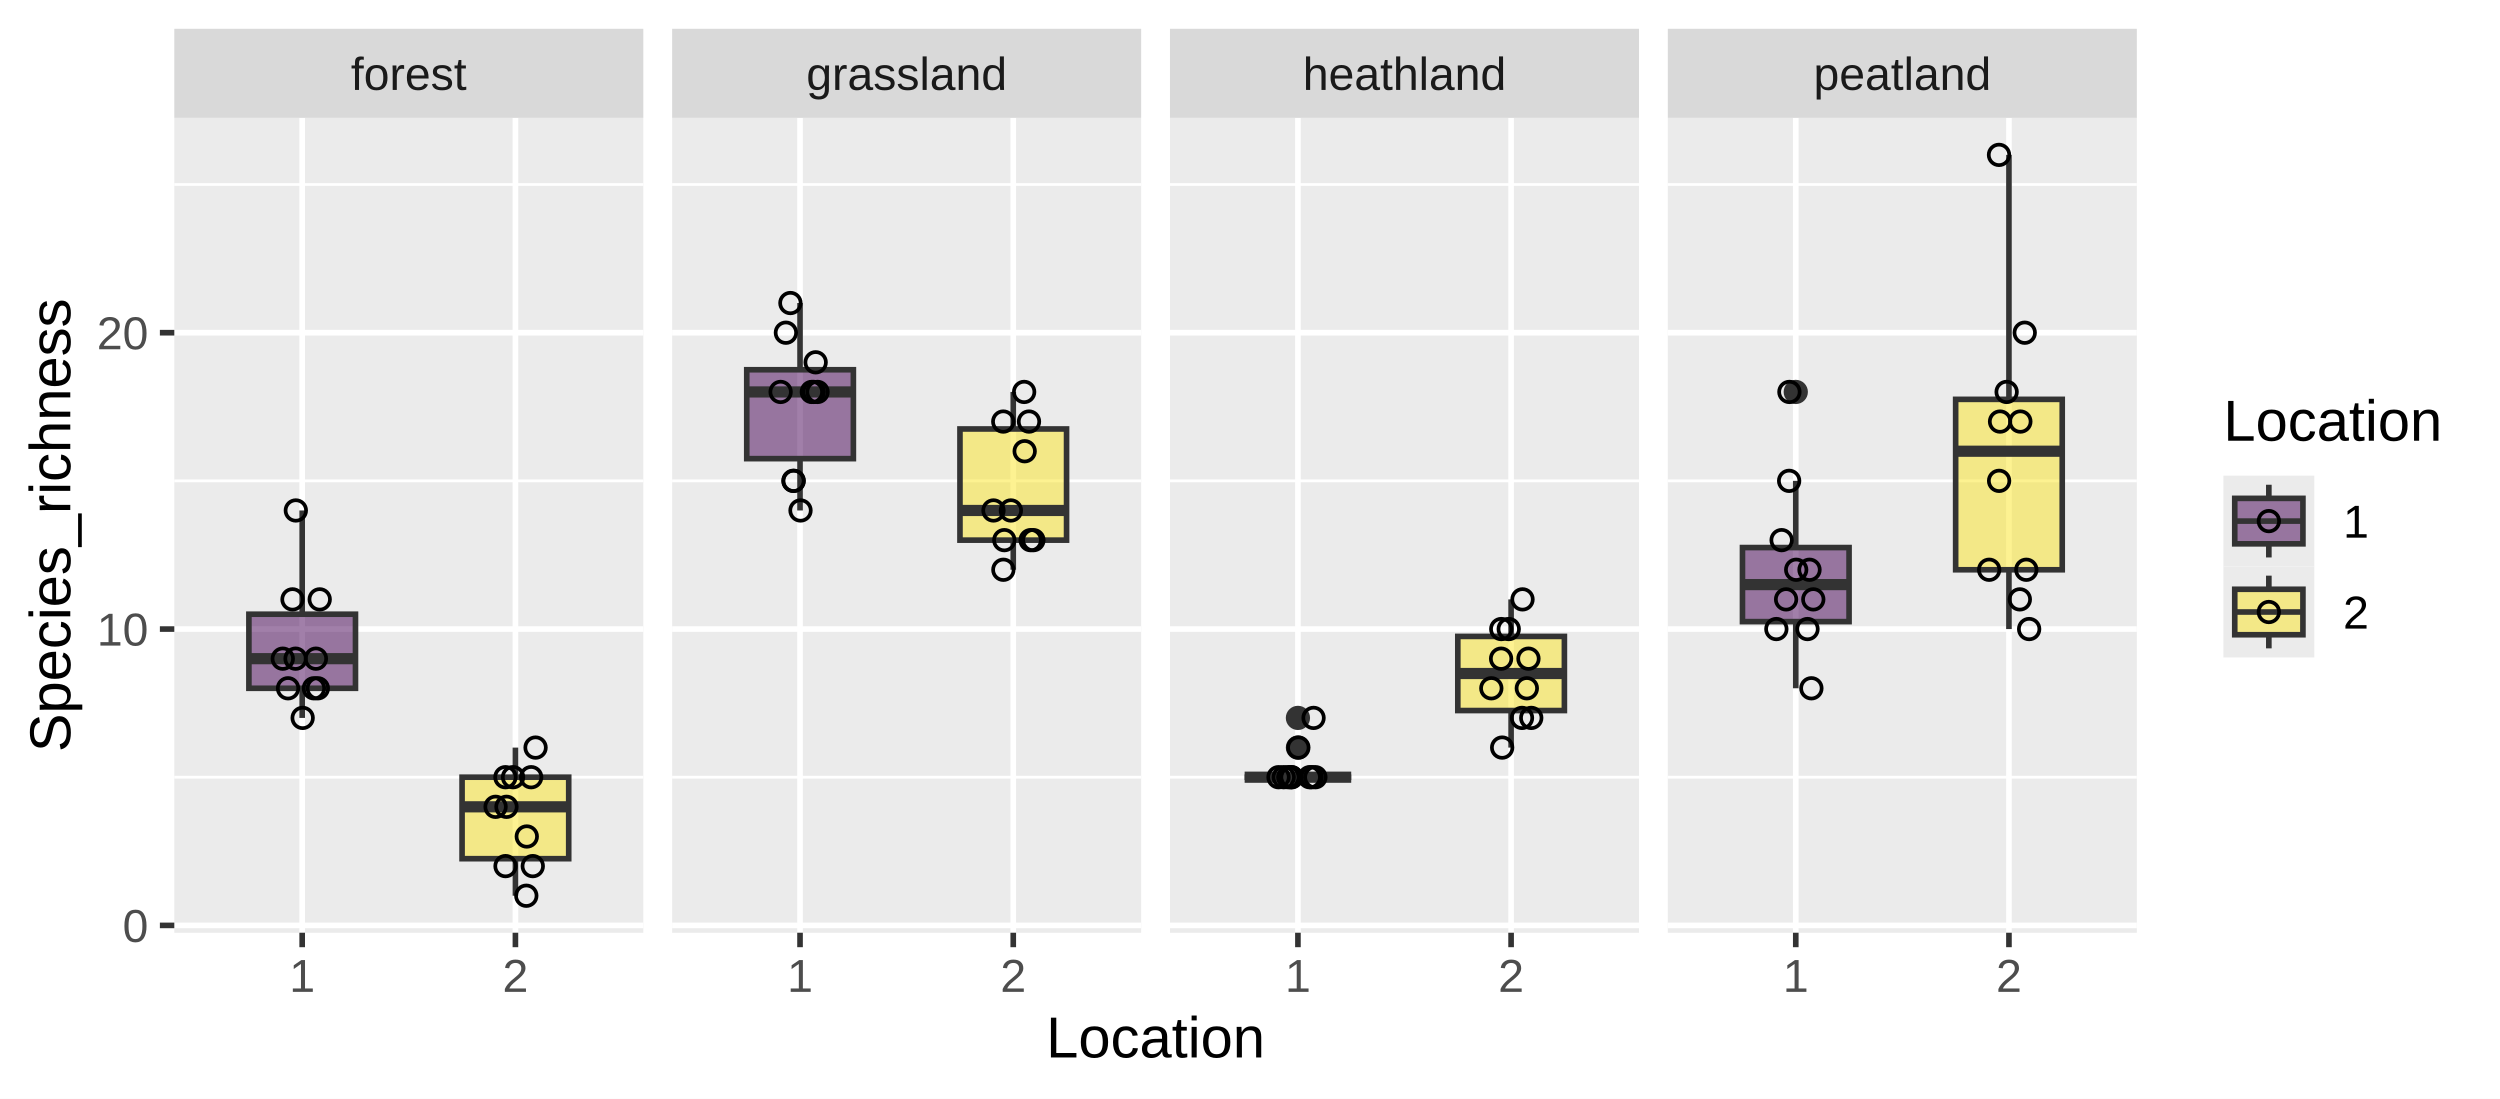
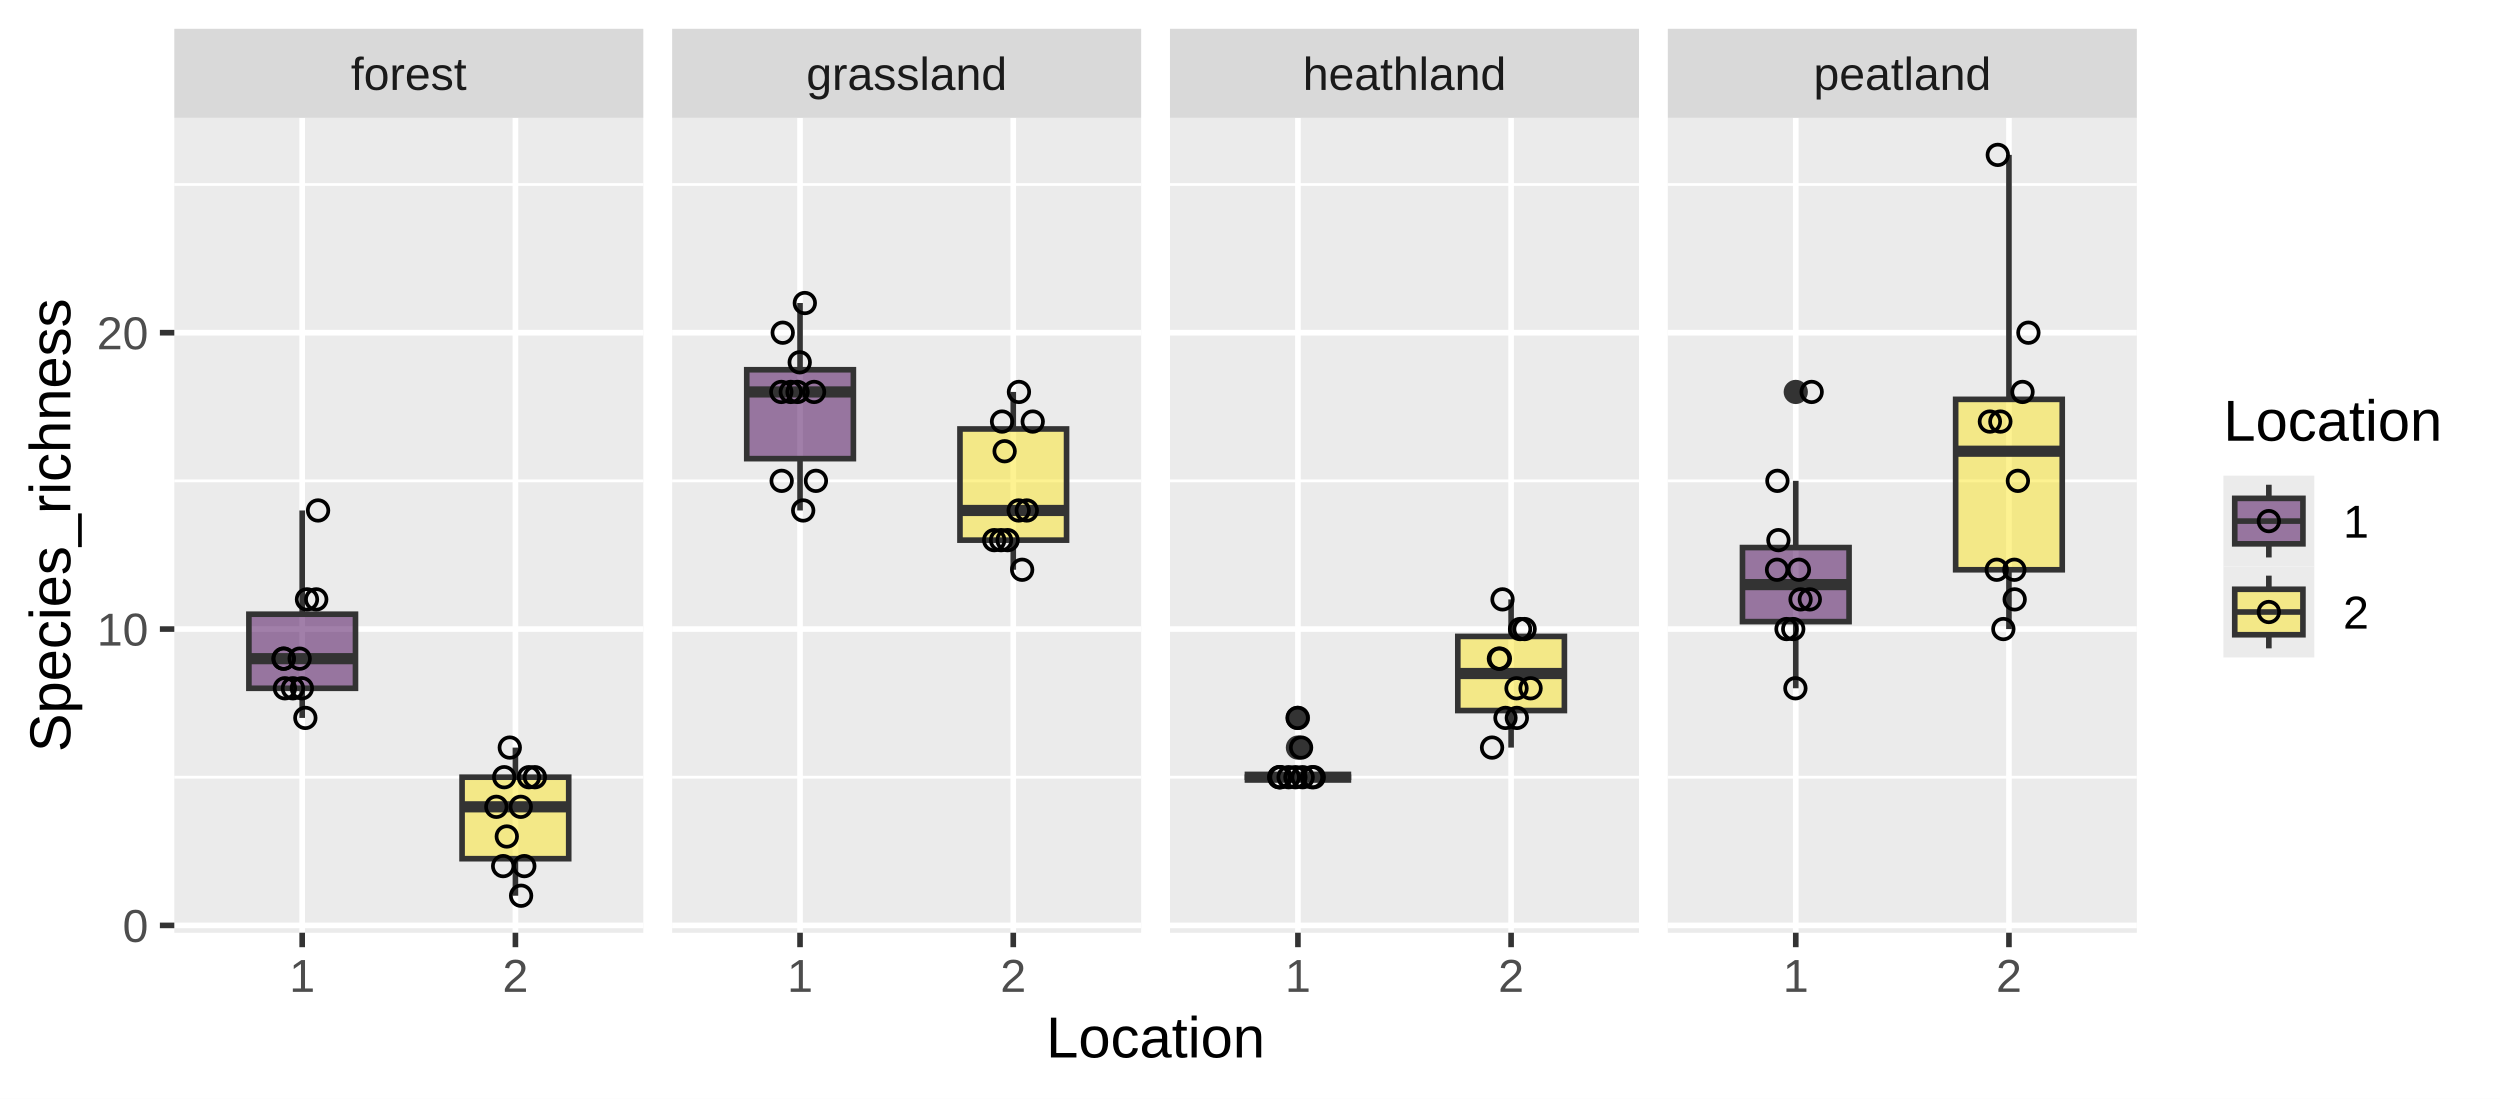
<svg xmlns="http://www.w3.org/2000/svg" width="475.20pt" height="208.80pt" viewBox="0 0 475.20 208.80">
  <g class="svglite">
    <defs>
      <style type="text/css">
    .svglite line, .svglite polyline, .svglite polygon, .svglite path, .svglite rect, .svglite circle {
      fill: none;
      stroke: #000000;
      stroke-linecap: round;
      stroke-linejoin: round;
      stroke-miterlimit: 10.00;
    }
    .svglite text {
      white-space: pre;
    }
    .svglite g.glyphgroup path {
      fill: inherit;
      stroke: none;
    }
  </style>
    </defs>
    <rect width="100%" height="100%" style="stroke: none; fill: #FFFFFF;" />
    <defs>
      <clipPath id="cpMC4wMHw0NzUuMjB8MC4wMHwyMDguODA=">
        <rect x="0.00" y="0.00" width="475.20" height="208.80" />
      </clipPath>
    </defs>
    <g clip-path="url(#cpMC4wMHw0NzUuMjB8MC4wMHwyMDguODA=)">
      <rect x="0" y="0.00" width="475.20" height="208.80" style="stroke-width: 1.07; stroke: #FFFFFF; fill: #FFFFFF;" />
    </g>
    <defs>
      <clipPath id="cpMzMuMTN8MTIyLjI4fDIyLjQwfDE3Ny4zMA==">
        <rect x="33.13" y="22.40" width="89.15" height="154.91" />
      </clipPath>
    </defs>
    <g clip-path="url(#cpMzMuMTN8MTIyLjI4fDIyLjQwfDE3Ny4zMA==)">
      <rect x="33.13" y="22.40" width="89.15" height="154.91" style="stroke-width: 1.07; stroke: none; fill: #EBEBEB;" />
      <polyline points="33.13,147.73 122.28,147.73 " style="stroke-width: 0.53; stroke: #FFFFFF; stroke-linecap: butt;" />
      <polyline points="33.13,91.40 122.28,91.40 " style="stroke-width: 0.53; stroke: #FFFFFF; stroke-linecap: butt;" />
      <polyline points="33.13,35.07 122.28,35.07 " style="stroke-width: 0.53; stroke: #FFFFFF; stroke-linecap: butt;" />
      <polyline points="33.13,175.90 122.28,175.90 " style="stroke-width: 1.07; stroke: #FFFFFF; stroke-linecap: butt;" />
      <polyline points="33.13,119.57 122.28,119.57 " style="stroke-width: 1.07; stroke: #FFFFFF; stroke-linecap: butt;" />
      <polyline points="33.13,63.24 122.28,63.24 " style="stroke-width: 1.07; stroke: #FFFFFF; stroke-linecap: butt;" />
      <polyline points="57.44,177.30 57.44,22.40 " style="stroke-width: 1.07; stroke: #FFFFFF; stroke-linecap: butt;" />
      <polyline points="97.97,177.30 97.97,22.40 " style="stroke-width: 1.07; stroke: #FFFFFF; stroke-linecap: butt;" />
      <line x1="57.44" y1="116.75" x2="57.44" y2="97.03" style="stroke-width: 1.07; stroke: #333333; stroke-linecap: butt;" />
      <line x1="57.44" y1="130.83" x2="57.44" y2="136.46" style="stroke-width: 1.07; stroke: #333333; stroke-linecap: butt;" />
      <polygon points="47.31,116.75 47.31,130.83 67.57,130.83 67.57,116.75 47.31,116.75 " style="stroke-width: 1.07; stroke: #333333; stroke-linecap: butt; stroke-linejoin: miter; fill: #440154; fill-opacity: 0.50;" />
      <line x1="47.31" y1="125.20" x2="67.57" y2="125.20" style="stroke-width: 2.13; stroke: #333333; stroke-linecap: butt; stroke-linejoin: miter;" />
      <line x1="97.97" y1="147.73" x2="97.97" y2="142.10" style="stroke-width: 1.07; stroke: #333333; stroke-linecap: butt;" />
      <line x1="97.97" y1="163.22" x2="97.97" y2="170.26" style="stroke-width: 1.07; stroke: #333333; stroke-linecap: butt;" />
      <polygon points="87.83,147.73 87.83,163.22 108.10,163.22 108.10,147.73 87.83,147.73 " style="stroke-width: 1.07; stroke: #333333; stroke-linecap: butt; stroke-linejoin: miter; fill: #FDE725; fill-opacity: 0.50;" />
      <line x1="87.83" y1="153.36" x2="108.10" y2="153.36" style="stroke-width: 2.13; stroke: #333333; stroke-linecap: butt; stroke-linejoin: miter;" />
-       <circle cx="60.77" cy="113.93" r="1.95" style="stroke-width: 0.71;" />
-       <circle cx="53.75" cy="125.20" r="1.95" style="stroke-width: 0.71;" />
-       <circle cx="55.60" cy="113.93" r="1.95" style="stroke-width: 0.71;" />
-       <circle cx="56.23" cy="97.03" r="1.95" style="stroke-width: 0.71;" />
-       <circle cx="56.18" cy="125.20" r="1.95" style="stroke-width: 0.71;" />
-       <circle cx="60.41" cy="130.83" r="1.95" style="stroke-width: 0.71;" />
-       <circle cx="54.75" cy="130.83" r="1.95" style="stroke-width: 0.71;" />
-       <circle cx="60.05" cy="125.20" r="1.95" style="stroke-width: 0.71;" />
-       <circle cx="57.53" cy="136.46" r="1.95" style="stroke-width: 0.71;" />
-       <circle cx="59.67" cy="130.83" r="1.95" style="stroke-width: 0.71;" />
-       <circle cx="96.07" cy="147.73" r="1.95" style="stroke-width: 0.71;" />
-       <circle cx="97.52" cy="147.73" r="1.95" style="stroke-width: 0.71;" />
-       <circle cx="94.20" cy="153.36" r="1.95" style="stroke-width: 0.71;" />
-       <circle cx="100.96" cy="147.73" r="1.95" style="stroke-width: 0.71;" />
-       <circle cx="100.04" cy="170.26" r="1.95" style="stroke-width: 0.71;" />
-       <circle cx="100.13" cy="159.00" r="1.95" style="stroke-width: 0.71;" />
-       <circle cx="96.09" cy="164.63" r="1.95" style="stroke-width: 0.71;" />
-       <circle cx="101.27" cy="164.63" r="1.95" style="stroke-width: 0.71;" />
-       <circle cx="101.80" cy="142.10" r="1.95" style="stroke-width: 0.71;" />
-       <circle cx="96.27" cy="153.36" r="1.95" style="stroke-width: 0.71;" />
+       <circle cx="60.11" cy="113.93" r="1.95" style="stroke-width: 0.71;" />
+       <circle cx="56.96" cy="125.20" r="1.95" style="stroke-width: 0.71;" />
+       <circle cx="58.35" cy="113.93" r="1.95" style="stroke-width: 0.71;" />
+       <circle cx="60.46" cy="97.03" r="1.95" style="stroke-width: 0.71;" />
+       <circle cx="53.95" cy="125.20" r="1.95" style="stroke-width: 0.71;" />
+       <circle cx="57.38" cy="130.83" r="1.95" style="stroke-width: 0.71;" />
+       <circle cx="54.15" cy="130.83" r="1.95" style="stroke-width: 0.71;" />
+       <circle cx="53.88" cy="125.20" r="1.95" style="stroke-width: 0.71;" />
+       <circle cx="58.04" cy="136.46" r="1.95" style="stroke-width: 0.71;" />
+       <circle cx="55.68" cy="130.83" r="1.95" style="stroke-width: 0.71;" />
+       <circle cx="95.84" cy="147.73" r="1.95" style="stroke-width: 0.71;" />
+       <circle cx="100.54" cy="147.73" r="1.95" style="stroke-width: 0.71;" />
+       <circle cx="98.99" cy="153.36" r="1.95" style="stroke-width: 0.71;" />
+       <circle cx="101.67" cy="147.73" r="1.95" style="stroke-width: 0.71;" />
+       <circle cx="99.05" cy="170.26" r="1.95" style="stroke-width: 0.71;" />
+       <circle cx="96.33" cy="159.00" r="1.95" style="stroke-width: 0.71;" />
+       <circle cx="99.66" cy="164.63" r="1.95" style="stroke-width: 0.71;" />
+       <circle cx="95.64" cy="164.63" r="1.95" style="stroke-width: 0.71;" />
+       <circle cx="96.90" cy="142.10" r="1.95" style="stroke-width: 0.71;" />
+       <circle cx="94.34" cy="153.36" r="1.95" style="stroke-width: 0.71;" />
    </g>
    <g clip-path="url(#cpMC4wMHw0NzUuMjB8MC4wMHwyMDguODA=)">
</g>
    <defs>
      <clipPath id="cpMTI3Ljc2fDIxNi45MXwyMi40MHwxNzcuMzA=">
        <rect x="127.76" y="22.40" width="89.15" height="154.91" />
      </clipPath>
    </defs>
    <g clip-path="url(#cpMTI3Ljc2fDIxNi45MXwyMi40MHwxNzcuMzA=)">
      <rect x="127.76" y="22.40" width="89.15" height="154.91" style="stroke-width: 1.07; stroke: none; fill: #EBEBEB;" />
      <polyline points="127.76,147.73 216.91,147.73 " style="stroke-width: 0.53; stroke: #FFFFFF; stroke-linecap: butt;" />
      <polyline points="127.76,91.40 216.91,91.40 " style="stroke-width: 0.53; stroke: #FFFFFF; stroke-linecap: butt;" />
      <polyline points="127.76,35.07 216.91,35.07 " style="stroke-width: 0.53; stroke: #FFFFFF; stroke-linecap: butt;" />
      <polyline points="127.76,175.90 216.91,175.90 " style="stroke-width: 1.07; stroke: #FFFFFF; stroke-linecap: butt;" />
      <polyline points="127.76,119.57 216.91,119.57 " style="stroke-width: 1.07; stroke: #FFFFFF; stroke-linecap: butt;" />
      <polyline points="127.76,63.24 216.91,63.24 " style="stroke-width: 1.07; stroke: #FFFFFF; stroke-linecap: butt;" />
      <polyline points="152.07,177.30 152.07,22.40 " style="stroke-width: 1.07; stroke: #FFFFFF; stroke-linecap: butt;" />
      <polyline points="192.60,177.30 192.60,22.40 " style="stroke-width: 1.07; stroke: #FFFFFF; stroke-linecap: butt;" />
      <line x1="152.07" y1="70.28" x2="152.07" y2="57.60" style="stroke-width: 1.07; stroke: #333333; stroke-linecap: butt;" />
      <line x1="152.07" y1="87.18" x2="152.07" y2="97.03" style="stroke-width: 1.07; stroke: #333333; stroke-linecap: butt;" />
      <polygon points="141.94,70.28 141.94,87.18 162.21,87.18 162.21,70.28 141.94,70.28 " style="stroke-width: 1.07; stroke: #333333; stroke-linecap: butt; stroke-linejoin: miter; fill: #440154; fill-opacity: 0.50;" />
      <line x1="141.94" y1="74.50" x2="162.21" y2="74.50" style="stroke-width: 2.13; stroke: #333333; stroke-linecap: butt; stroke-linejoin: miter;" />
      <line x1="192.60" y1="81.54" x2="192.60" y2="74.50" style="stroke-width: 1.07; stroke: #333333; stroke-linecap: butt;" />
      <line x1="192.60" y1="102.67" x2="192.60" y2="108.30" style="stroke-width: 1.07; stroke: #333333; stroke-linecap: butt;" />
      <polygon points="182.47,81.54 182.47,102.67 202.73,102.67 202.73,81.54 182.47,81.54 " style="stroke-width: 1.07; stroke: #333333; stroke-linecap: butt; stroke-linejoin: miter; fill: #FDE725; fill-opacity: 0.50;" />
      <line x1="182.47" y1="97.03" x2="202.73" y2="97.03" style="stroke-width: 2.13; stroke: #333333; stroke-linecap: butt; stroke-linejoin: miter;" />
-       <circle cx="155.40" cy="74.50" r="1.95" style="stroke-width: 0.71;" />
-       <circle cx="148.38" cy="74.50" r="1.95" style="stroke-width: 0.71;" />
-       <circle cx="150.24" cy="57.60" r="1.95" style="stroke-width: 0.71;" />
-       <circle cx="150.87" cy="91.40" r="1.95" style="stroke-width: 0.71;" />
-       <circle cx="150.81" cy="91.40" r="1.95" style="stroke-width: 0.71;" />
-       <circle cx="155.04" cy="68.87" r="1.95" style="stroke-width: 0.71;" />
-       <circle cx="149.38" cy="63.24" r="1.95" style="stroke-width: 0.71;" />
-       <circle cx="154.68" cy="74.50" r="1.95" style="stroke-width: 0.71;" />
-       <circle cx="152.16" cy="97.03" r="1.95" style="stroke-width: 0.71;" />
-       <circle cx="154.31" cy="74.50" r="1.95" style="stroke-width: 0.71;" />
-       <circle cx="190.70" cy="80.13" r="1.95" style="stroke-width: 0.71;" />
-       <circle cx="192.15" cy="97.03" r="1.95" style="stroke-width: 0.71;" />
-       <circle cx="188.84" cy="97.03" r="1.95" style="stroke-width: 0.71;" />
-       <circle cx="195.59" cy="80.13" r="1.95" style="stroke-width: 0.71;" />
-       <circle cx="194.67" cy="74.50" r="1.95" style="stroke-width: 0.71;" />
-       <circle cx="194.77" cy="85.77" r="1.95" style="stroke-width: 0.71;" />
-       <circle cx="190.72" cy="108.30" r="1.95" style="stroke-width: 0.71;" />
-       <circle cx="195.90" cy="102.67" r="1.95" style="stroke-width: 0.71;" />
-       <circle cx="196.43" cy="102.67" r="1.95" style="stroke-width: 0.71;" />
-       <circle cx="190.90" cy="102.67" r="1.95" style="stroke-width: 0.71;" />
+       <circle cx="154.74" cy="74.50" r="1.95" style="stroke-width: 0.71;" />
+       <circle cx="151.60" cy="74.50" r="1.95" style="stroke-width: 0.71;" />
+       <circle cx="152.98" cy="57.60" r="1.95" style="stroke-width: 0.71;" />
+       <circle cx="155.09" cy="91.40" r="1.95" style="stroke-width: 0.71;" />
+       <circle cx="148.58" cy="91.40" r="1.95" style="stroke-width: 0.71;" />
+       <circle cx="152.01" cy="68.87" r="1.95" style="stroke-width: 0.71;" />
+       <circle cx="148.78" cy="63.24" r="1.95" style="stroke-width: 0.71;" />
+       <circle cx="148.51" cy="74.50" r="1.95" style="stroke-width: 0.71;" />
+       <circle cx="152.67" cy="97.03" r="1.95" style="stroke-width: 0.71;" />
+       <circle cx="150.31" cy="74.50" r="1.95" style="stroke-width: 0.71;" />
+       <circle cx="190.47" cy="80.13" r="1.95" style="stroke-width: 0.71;" />
+       <circle cx="195.17" cy="97.03" r="1.95" style="stroke-width: 0.71;" />
+       <circle cx="193.63" cy="97.03" r="1.95" style="stroke-width: 0.71;" />
+       <circle cx="196.30" cy="80.13" r="1.95" style="stroke-width: 0.71;" />
+       <circle cx="193.68" cy="74.50" r="1.95" style="stroke-width: 0.71;" />
+       <circle cx="190.96" cy="85.77" r="1.95" style="stroke-width: 0.71;" />
+       <circle cx="194.29" cy="108.30" r="1.95" style="stroke-width: 0.71;" />
+       <circle cx="190.28" cy="102.67" r="1.95" style="stroke-width: 0.71;" />
+       <circle cx="191.53" cy="102.67" r="1.95" style="stroke-width: 0.71;" />
+       <circle cx="188.98" cy="102.67" r="1.95" style="stroke-width: 0.71;" />
    </g>
    <g clip-path="url(#cpMC4wMHw0NzUuMjB8MC4wMHwyMDguODA=)">
</g>
    <defs>
      <clipPath id="cpMjIyLjM5fDMxMS41NXwyMi40MHwxNzcuMzA=">
        <rect x="222.39" y="22.40" width="89.15" height="154.91" />
      </clipPath>
    </defs>
    <g clip-path="url(#cpMjIyLjM5fDMxMS41NXwyMi40MHwxNzcuMzA=)">
      <rect x="222.39" y="22.40" width="89.15" height="154.91" style="stroke-width: 1.07; stroke: none; fill: #EBEBEB;" />
      <polyline points="222.39,147.73 311.55,147.73 " style="stroke-width: 0.53; stroke: #FFFFFF; stroke-linecap: butt;" />
      <polyline points="222.39,91.40 311.55,91.40 " style="stroke-width: 0.53; stroke: #FFFFFF; stroke-linecap: butt;" />
      <polyline points="222.39,35.07 311.55,35.07 " style="stroke-width: 0.53; stroke: #FFFFFF; stroke-linecap: butt;" />
      <polyline points="222.39,175.90 311.55,175.90 " style="stroke-width: 1.07; stroke: #FFFFFF; stroke-linecap: butt;" />
      <polyline points="222.39,119.57 311.55,119.57 " style="stroke-width: 1.07; stroke: #FFFFFF; stroke-linecap: butt;" />
      <polyline points="222.39,63.24 311.55,63.24 " style="stroke-width: 1.07; stroke: #FFFFFF; stroke-linecap: butt;" />
      <polyline points="246.71,177.30 246.71,22.40 " style="stroke-width: 1.07; stroke: #FFFFFF; stroke-linecap: butt;" />
      <polyline points="287.23,177.30 287.23,22.40 " style="stroke-width: 1.07; stroke: #FFFFFF; stroke-linecap: butt;" />
      <circle cx="246.71" cy="136.46" r="1.95" style="stroke-width: 0.71; stroke: #333333; fill: #333333;" />
      <circle cx="246.71" cy="142.10" r="1.95" style="stroke-width: 0.71; stroke: #333333; fill: #333333;" />
      <line x1="246.71" y1="147.73" x2="246.71" y2="147.73" style="stroke-width: 1.07; stroke: #333333; stroke-linecap: butt;" />
      <line x1="246.71" y1="147.73" x2="246.71" y2="147.73" style="stroke-width: 1.07; stroke: #333333; stroke-linecap: butt;" />
      <polygon points="236.58,147.73 236.58,147.73 256.84,147.73 256.84,147.73 236.58,147.73 " style="stroke-width: 1.07; stroke: #333333; stroke-linecap: butt; stroke-linejoin: miter; fill: #440154; fill-opacity: 0.50;" />
      <line x1="236.58" y1="147.73" x2="256.84" y2="147.73" style="stroke-width: 2.13; stroke: #333333; stroke-linecap: butt; stroke-linejoin: miter;" />
      <line x1="287.23" y1="120.97" x2="287.23" y2="113.93" style="stroke-width: 1.07; stroke: #333333; stroke-linecap: butt;" />
      <line x1="287.23" y1="135.06" x2="287.23" y2="142.10" style="stroke-width: 1.07; stroke: #333333; stroke-linecap: butt;" />
      <polygon points="277.10,120.97 277.10,135.06 297.36,135.06 297.36,120.97 277.10,120.97 " style="stroke-width: 1.07; stroke: #333333; stroke-linecap: butt; stroke-linejoin: miter; fill: #FDE725; fill-opacity: 0.50;" />
      <line x1="277.10" y1="128.02" x2="297.36" y2="128.02" style="stroke-width: 2.13; stroke: #333333; stroke-linecap: butt; stroke-linejoin: miter;" />
-       <circle cx="250.03" cy="147.73" r="1.95" style="stroke-width: 0.71;" />
-       <circle cx="243.02" cy="147.73" r="1.95" style="stroke-width: 0.71;" />
-       <circle cx="244.87" cy="147.73" r="1.95" style="stroke-width: 0.71;" />
-       <circle cx="245.50" cy="147.73" r="1.95" style="stroke-width: 0.71;" />
-       <circle cx="245.44" cy="147.73" r="1.95" style="stroke-width: 0.71;" />
-       <circle cx="249.68" cy="136.46" r="1.95" style="stroke-width: 0.71;" />
-       <circle cx="244.01" cy="147.73" r="1.95" style="stroke-width: 0.71;" />
-       <circle cx="249.31" cy="147.73" r="1.95" style="stroke-width: 0.71;" />
-       <circle cx="246.79" cy="142.10" r="1.95" style="stroke-width: 0.71;" />
-       <circle cx="248.94" cy="147.73" r="1.95" style="stroke-width: 0.71;" />
-       <circle cx="285.33" cy="125.20" r="1.95" style="stroke-width: 0.71;" />
-       <circle cx="286.78" cy="119.57" r="1.95" style="stroke-width: 0.71;" />
-       <circle cx="283.47" cy="130.83" r="1.95" style="stroke-width: 0.71;" />
-       <circle cx="290.22" cy="130.83" r="1.95" style="stroke-width: 0.71;" />
-       <circle cx="289.30" cy="136.46" r="1.95" style="stroke-width: 0.71;" />
-       <circle cx="289.40" cy="113.93" r="1.95" style="stroke-width: 0.71;" />
-       <circle cx="285.36" cy="119.57" r="1.95" style="stroke-width: 0.71;" />
-       <circle cx="290.53" cy="125.20" r="1.95" style="stroke-width: 0.71;" />
-       <circle cx="291.06" cy="136.46" r="1.95" style="stroke-width: 0.71;" />
-       <circle cx="285.53" cy="142.10" r="1.95" style="stroke-width: 0.71;" />
+       <circle cx="249.37" cy="147.73" r="1.95" style="stroke-width: 0.71;" />
+       <circle cx="246.23" cy="147.73" r="1.95" style="stroke-width: 0.71;" />
+       <circle cx="247.61" cy="147.73" r="1.95" style="stroke-width: 0.71;" />
+       <circle cx="249.72" cy="147.73" r="1.95" style="stroke-width: 0.71;" />
+       <circle cx="243.22" cy="147.73" r="1.95" style="stroke-width: 0.71;" />
+       <circle cx="246.64" cy="136.46" r="1.95" style="stroke-width: 0.71;" />
+       <circle cx="243.41" cy="147.73" r="1.95" style="stroke-width: 0.71;" />
+       <circle cx="243.15" cy="147.73" r="1.95" style="stroke-width: 0.71;" />
+       <circle cx="247.31" cy="142.10" r="1.95" style="stroke-width: 0.71;" />
+       <circle cx="244.94" cy="147.73" r="1.95" style="stroke-width: 0.71;" />
+       <circle cx="285.10" cy="125.20" r="1.95" style="stroke-width: 0.71;" />
+       <circle cx="289.80" cy="119.57" r="1.95" style="stroke-width: 0.71;" />
+       <circle cx="288.26" cy="130.83" r="1.95" style="stroke-width: 0.71;" />
+       <circle cx="290.93" cy="130.83" r="1.95" style="stroke-width: 0.71;" />
+       <circle cx="288.32" cy="136.46" r="1.95" style="stroke-width: 0.71;" />
+       <circle cx="285.60" cy="113.93" r="1.95" style="stroke-width: 0.71;" />
+       <circle cx="288.93" cy="119.57" r="1.95" style="stroke-width: 0.71;" />
+       <circle cx="284.91" cy="125.20" r="1.95" style="stroke-width: 0.71;" />
+       <circle cx="286.16" cy="136.46" r="1.95" style="stroke-width: 0.71;" />
+       <circle cx="283.61" cy="142.10" r="1.95" style="stroke-width: 0.71;" />
    </g>
    <g clip-path="url(#cpMC4wMHw0NzUuMjB8MC4wMHwyMDguODA=)">
</g>
    <defs>
      <clipPath id="cpMzE3LjAyfDQwNi4xOHwyMi40MHwxNzcuMzA=">
        <rect x="317.02" y="22.40" width="89.15" height="154.91" />
      </clipPath>
    </defs>
    <g clip-path="url(#cpMzE3LjAyfDQwNi4xOHwyMi40MHwxNzcuMzA=)">
      <rect x="317.02" y="22.40" width="89.15" height="154.91" style="stroke-width: 1.07; stroke: none; fill: #EBEBEB;" />
      <polyline points="317.02,147.73 406.18,147.73 " style="stroke-width: 0.53; stroke: #FFFFFF; stroke-linecap: butt;" />
      <polyline points="317.02,91.40 406.18,91.40 " style="stroke-width: 0.53; stroke: #FFFFFF; stroke-linecap: butt;" />
      <polyline points="317.02,35.07 406.18,35.07 " style="stroke-width: 0.53; stroke: #FFFFFF; stroke-linecap: butt;" />
      <polyline points="317.02,175.90 406.18,175.90 " style="stroke-width: 1.07; stroke: #FFFFFF; stroke-linecap: butt;" />
      <polyline points="317.02,119.57 406.18,119.57 " style="stroke-width: 1.07; stroke: #FFFFFF; stroke-linecap: butt;" />
      <polyline points="317.02,63.24 406.18,63.24 " style="stroke-width: 1.07; stroke: #FFFFFF; stroke-linecap: butt;" />
      <polyline points="341.34,177.30 341.34,22.40 " style="stroke-width: 1.07; stroke: #FFFFFF; stroke-linecap: butt;" />
      <polyline points="381.86,177.30 381.86,22.40 " style="stroke-width: 1.07; stroke: #FFFFFF; stroke-linecap: butt;" />
      <circle cx="341.34" cy="74.50" r="1.95" style="stroke-width: 0.71; stroke: #333333; fill: #333333;" />
      <line x1="341.34" y1="104.08" x2="341.34" y2="91.40" style="stroke-width: 1.07; stroke: #333333; stroke-linecap: butt;" />
      <line x1="341.34" y1="118.16" x2="341.34" y2="130.83" style="stroke-width: 1.07; stroke: #333333; stroke-linecap: butt;" />
      <polygon points="331.21,104.08 331.21,118.16 351.47,118.16 351.47,104.08 331.21,104.08 " style="stroke-width: 1.07; stroke: #333333; stroke-linecap: butt; stroke-linejoin: miter; fill: #440154; fill-opacity: 0.50;" />
      <line x1="331.21" y1="111.12" x2="351.47" y2="111.12" style="stroke-width: 2.13; stroke: #333333; stroke-linecap: butt; stroke-linejoin: miter;" />
      <line x1="381.86" y1="75.91" x2="381.86" y2="29.44" style="stroke-width: 1.07; stroke: #333333; stroke-linecap: butt;" />
      <line x1="381.86" y1="108.30" x2="381.86" y2="119.57" style="stroke-width: 1.07; stroke: #333333; stroke-linecap: butt;" />
      <polygon points="371.73,75.91 371.73,108.30 391.99,108.30 391.99,75.91 371.73,75.91 " style="stroke-width: 1.07; stroke: #333333; stroke-linecap: butt; stroke-linejoin: miter; fill: #FDE725; fill-opacity: 0.50;" />
      <line x1="371.73" y1="85.77" x2="391.99" y2="85.77" style="stroke-width: 2.13; stroke: #333333; stroke-linecap: butt; stroke-linejoin: miter;" />
-       <circle cx="344.67" cy="113.93" r="1.95" style="stroke-width: 0.71;" />
-       <circle cx="337.65" cy="119.57" r="1.95" style="stroke-width: 0.71;" />
-       <circle cx="339.50" cy="113.93" r="1.95" style="stroke-width: 0.71;" />
-       <circle cx="340.13" cy="74.50" r="1.95" style="stroke-width: 0.71;" />
-       <circle cx="340.08" cy="91.40" r="1.95" style="stroke-width: 0.71;" />
-       <circle cx="344.31" cy="130.83" r="1.95" style="stroke-width: 0.71;" />
-       <circle cx="338.65" cy="102.67" r="1.95" style="stroke-width: 0.71;" />
-       <circle cx="343.95" cy="108.30" r="1.95" style="stroke-width: 0.71;" />
-       <circle cx="341.42" cy="108.30" r="1.95" style="stroke-width: 0.71;" />
-       <circle cx="343.57" cy="119.57" r="1.95" style="stroke-width: 0.71;" />
-       <circle cx="379.97" cy="29.44" r="1.95" style="stroke-width: 0.71;" />
-       <circle cx="381.42" cy="74.50" r="1.95" style="stroke-width: 0.71;" />
-       <circle cx="378.10" cy="108.30" r="1.95" style="stroke-width: 0.71;" />
-       <circle cx="384.86" cy="63.24" r="1.95" style="stroke-width: 0.71;" />
-       <circle cx="383.93" cy="113.93" r="1.95" style="stroke-width: 0.71;" />
-       <circle cx="384.03" cy="80.13" r="1.95" style="stroke-width: 0.71;" />
-       <circle cx="379.99" cy="91.40" r="1.95" style="stroke-width: 0.71;" />
-       <circle cx="385.16" cy="108.30" r="1.95" style="stroke-width: 0.71;" />
-       <circle cx="385.70" cy="119.57" r="1.95" style="stroke-width: 0.71;" />
-       <circle cx="380.17" cy="80.13" r="1.95" style="stroke-width: 0.71;" />
+       <circle cx="344.01" cy="113.93" r="1.95" style="stroke-width: 0.71;" />
+       <circle cx="340.86" cy="119.57" r="1.95" style="stroke-width: 0.71;" />
+       <circle cx="342.25" cy="113.93" r="1.95" style="stroke-width: 0.71;" />
+       <circle cx="344.36" cy="74.50" r="1.95" style="stroke-width: 0.71;" />
+       <circle cx="337.85" cy="91.40" r="1.95" style="stroke-width: 0.71;" />
+       <circle cx="341.27" cy="130.83" r="1.95" style="stroke-width: 0.71;" />
+       <circle cx="338.04" cy="102.67" r="1.95" style="stroke-width: 0.71;" />
+       <circle cx="337.78" cy="108.30" r="1.95" style="stroke-width: 0.71;" />
+       <circle cx="341.94" cy="108.30" r="1.95" style="stroke-width: 0.71;" />
+       <circle cx="339.58" cy="119.57" r="1.95" style="stroke-width: 0.71;" />
+       <circle cx="379.74" cy="29.44" r="1.95" style="stroke-width: 0.71;" />
+       <circle cx="384.44" cy="74.50" r="1.95" style="stroke-width: 0.71;" />
+       <circle cx="382.89" cy="108.30" r="1.95" style="stroke-width: 0.71;" />
+       <circle cx="385.56" cy="63.24" r="1.95" style="stroke-width: 0.71;" />
+       <circle cx="382.95" cy="113.93" r="1.95" style="stroke-width: 0.71;" />
+       <circle cx="380.23" cy="80.13" r="1.95" style="stroke-width: 0.71;" />
+       <circle cx="383.56" cy="91.40" r="1.95" style="stroke-width: 0.71;" />
+       <circle cx="379.54" cy="108.30" r="1.95" style="stroke-width: 0.71;" />
+       <circle cx="380.80" cy="119.57" r="1.95" style="stroke-width: 0.71;" />
+       <circle cx="378.24" cy="80.13" r="1.95" style="stroke-width: 0.71;" />
    </g>
    <g clip-path="url(#cpMC4wMHw0NzUuMjB8MC4wMHwyMDguODA=)">
</g>
    <defs>
      <clipPath id="cpMzMuMTN8MTIyLjI4fDUuNDh8MjIuNDA=">
        <rect x="33.13" y="5.48" width="89.15" height="16.92" />
      </clipPath>
    </defs>
    <g clip-path="url(#cpMzMuMTN8MTIyLjI4fDUuNDh8MjIuNDA=)">
      <rect x="33.13" y="5.48" width="89.15" height="16.92" style="stroke-width: 1.07; stroke: none; fill: #D9D9D9;" />
      <text x="77.70" y="17.09" text-anchor="middle" style="font-size: 8.80px;fill: #1A1A1A; font-family: &quot;Arial&quot;;" textLength="21.98px" lengthAdjust="spacingAndGlyphs">forest</text>
    </g>
    <g clip-path="url(#cpMC4wMHw0NzUuMjB8MC4wMHwyMDguODA=)">
</g>
    <defs>
      <clipPath id="cpMTI3Ljc2fDIxNi45MXw1LjQ4fDIyLjQw">
        <rect x="127.76" y="5.48" width="89.15" height="16.92" />
      </clipPath>
    </defs>
    <g clip-path="url(#cpMTI3Ljc2fDIxNi45MXw1LjQ4fDIyLjQw)">
      <rect x="127.76" y="5.48" width="89.15" height="16.92" style="stroke-width: 1.07; stroke: none; fill: #D9D9D9;" />
      <text x="172.34" y="17.09" text-anchor="middle" style="font-size: 8.80px;fill: #1A1A1A; font-family: &quot;Arial&quot;;" textLength="38.14px" lengthAdjust="spacingAndGlyphs">grassland</text>
    </g>
    <g clip-path="url(#cpMC4wMHw0NzUuMjB8MC4wMHwyMDguODA=)">
</g>
    <defs>
      <clipPath id="cpMjIyLjM5fDMxMS41NXw1LjQ4fDIyLjQw">
        <rect x="222.39" y="5.48" width="89.15" height="16.92" />
      </clipPath>
    </defs>
    <g clip-path="url(#cpMjIyLjM5fDMxMS41NXw1LjQ4fDIyLjQw)">
      <rect x="222.39" y="5.48" width="89.15" height="16.92" style="stroke-width: 1.07; stroke: none; fill: #D9D9D9;" />
      <text x="266.97" y="17.09" text-anchor="middle" style="font-size: 8.80px;fill: #1A1A1A; font-family: &quot;Arial&quot;;" textLength="38.62px" lengthAdjust="spacingAndGlyphs">heathland</text>
    </g>
    <g clip-path="url(#cpMC4wMHw0NzUuMjB8MC4wMHwyMDguODA=)">
</g>
    <defs>
      <clipPath id="cpMzE3LjAyfDQwNi4xOHw1LjQ4fDIyLjQw">
        <rect x="317.02" y="5.48" width="89.15" height="16.92" />
      </clipPath>
    </defs>
    <g clip-path="url(#cpMzE3LjAyfDQwNi4xOHw1LjQ4fDIyLjQw)">
      <rect x="317.02" y="5.48" width="89.15" height="16.92" style="stroke-width: 1.07; stroke: none; fill: #D9D9D9;" />
      <text x="361.60" y="17.09" text-anchor="middle" style="font-size: 8.80px;fill: #1A1A1A; font-family: &quot;Arial&quot;;" textLength="33.73px" lengthAdjust="spacingAndGlyphs">peatland</text>
    </g>
    <g clip-path="url(#cpMC4wMHw0NzUuMjB8MC4wMHwyMDguODA=)">
      <polyline points="57.44,180.04 57.44,177.30 " style="stroke-width: 1.07; stroke: #333333; stroke-linecap: butt;" />
      <polyline points="97.97,180.04 97.97,177.30 " style="stroke-width: 1.07; stroke: #333333; stroke-linecap: butt;" />
      <text x="57.44" y="188.54" text-anchor="middle" style="font-size: 8.80px;fill: #4D4D4D; font-family: &quot;Arial&quot;;" textLength="4.89px" lengthAdjust="spacingAndGlyphs">1</text>
      <text x="97.97" y="188.54" text-anchor="middle" style="font-size: 8.80px;fill: #4D4D4D; font-family: &quot;Arial&quot;;" textLength="4.89px" lengthAdjust="spacingAndGlyphs">2</text>
      <polyline points="152.07,180.04 152.07,177.30 " style="stroke-width: 1.07; stroke: #333333; stroke-linecap: butt;" />
      <polyline points="192.60,180.04 192.60,177.30 " style="stroke-width: 1.07; stroke: #333333; stroke-linecap: butt;" />
      <text x="152.07" y="188.54" text-anchor="middle" style="font-size: 8.80px;fill: #4D4D4D; font-family: &quot;Arial&quot;;" textLength="4.89px" lengthAdjust="spacingAndGlyphs">1</text>
      <text x="192.60" y="188.54" text-anchor="middle" style="font-size: 8.80px;fill: #4D4D4D; font-family: &quot;Arial&quot;;" textLength="4.89px" lengthAdjust="spacingAndGlyphs">2</text>
      <polyline points="246.71,180.04 246.71,177.30 " style="stroke-width: 1.07; stroke: #333333; stroke-linecap: butt;" />
      <polyline points="287.23,180.04 287.23,177.30 " style="stroke-width: 1.07; stroke: #333333; stroke-linecap: butt;" />
      <text x="246.71" y="188.54" text-anchor="middle" style="font-size: 8.80px;fill: #4D4D4D; font-family: &quot;Arial&quot;;" textLength="4.89px" lengthAdjust="spacingAndGlyphs">1</text>
      <text x="287.23" y="188.54" text-anchor="middle" style="font-size: 8.80px;fill: #4D4D4D; font-family: &quot;Arial&quot;;" textLength="4.89px" lengthAdjust="spacingAndGlyphs">2</text>
      <polyline points="341.34,180.04 341.34,177.30 " style="stroke-width: 1.07; stroke: #333333; stroke-linecap: butt;" />
      <polyline points="381.86,180.04 381.86,177.30 " style="stroke-width: 1.07; stroke: #333333; stroke-linecap: butt;" />
      <text x="341.34" y="188.54" text-anchor="middle" style="font-size: 8.80px;fill: #4D4D4D; font-family: &quot;Arial&quot;;" textLength="4.89px" lengthAdjust="spacingAndGlyphs">1</text>
      <text x="381.86" y="188.54" text-anchor="middle" style="font-size: 8.80px;fill: #4D4D4D; font-family: &quot;Arial&quot;;" textLength="4.89px" lengthAdjust="spacingAndGlyphs">2</text>
      <text x="28.20" y="179.05" text-anchor="end" style="font-size: 8.80px;fill: #4D4D4D; font-family: &quot;Arial&quot;;" textLength="4.89px" lengthAdjust="spacingAndGlyphs">0</text>
      <text x="28.20" y="122.72" text-anchor="end" style="font-size: 8.80px;fill: #4D4D4D; font-family: &quot;Arial&quot;;" textLength="9.78px" lengthAdjust="spacingAndGlyphs">10</text>
      <text x="28.20" y="66.39" text-anchor="end" style="font-size: 8.80px;fill: #4D4D4D; font-family: &quot;Arial&quot;;" textLength="9.78px" lengthAdjust="spacingAndGlyphs">20</text>
      <polyline points="30.39,175.90 33.13,175.90 " style="stroke-width: 1.07; stroke: #333333; stroke-linecap: butt;" />
      <polyline points="30.39,119.57 33.13,119.57 " style="stroke-width: 1.07; stroke: #333333; stroke-linecap: butt;" />
      <polyline points="30.39,63.24 33.13,63.24 " style="stroke-width: 1.07; stroke: #333333; stroke-linecap: butt;" />
      <text x="219.65" y="201.00" text-anchor="middle" style="font-size: 11.00px; font-family: &quot;Arial&quot;;" textLength="41.62px" lengthAdjust="spacingAndGlyphs">Location</text>
      <text transform="translate(13.36,99.85) rotate(-90)" text-anchor="middle" style="font-size: 11.00px; font-family: &quot;Arial&quot;;" textLength="86.25px" lengthAdjust="spacingAndGlyphs">Species_richness</text>
      <rect x="417.14" y="69.25" width="52.58" height="61.19" style="stroke-width: 1.07; stroke: none; fill: #FFFFFF;" />
      <text x="422.62" y="83.77" style="font-size: 11.00px; font-family: &quot;Arial&quot;;" textLength="41.62px" lengthAdjust="spacingAndGlyphs">Location</text>
      <rect x="422.62" y="90.41" width="17.28" height="17.28" style="stroke-width: 1.07; stroke: none; fill: #EBEBEB;" />
      <polyline points="431.26,105.96 431.26,103.37 " style="stroke-width: 1.07; stroke: #333333; stroke-linecap: butt; stroke-linejoin: miter;" />
      <polyline points="431.26,94.73 431.26,92.14 " style="stroke-width: 1.07; stroke: #333333; stroke-linecap: butt; stroke-linejoin: miter;" />
      <rect x="424.78" y="94.73" width="12.96" height="8.64" style="stroke-width: 1.07; stroke: #333333; stroke-linecap: butt; stroke-linejoin: miter; fill: #440154; fill-opacity: 0.50;" />
      <polyline points="424.78,99.05 437.74,99.05 " style="stroke-width: 1.07; stroke: #333333; stroke-linecap: butt; stroke-linejoin: miter;" />
      <polyline points="431.26,105.96 431.26,105.96 " style="stroke-width: 1.07; stroke: #333333; stroke-linecap: butt; stroke-linejoin: miter;" />
      <polyline points="431.26,92.14 431.26,92.14 " style="stroke-width: 1.07; stroke: #333333; stroke-linecap: butt; stroke-linejoin: miter;" />
      <circle cx="431.26" cy="99.05" r="1.95" style="stroke-width: 0.71;" />
      <rect x="422.62" y="107.69" width="17.28" height="17.28" style="stroke-width: 1.07; stroke: none; fill: #EBEBEB;" />
      <polyline points="431.26,123.24 431.26,120.65 " style="stroke-width: 1.07; stroke: #333333; stroke-linecap: butt; stroke-linejoin: miter;" />
      <polyline points="431.26,112.01 431.26,109.42 " style="stroke-width: 1.07; stroke: #333333; stroke-linecap: butt; stroke-linejoin: miter;" />
      <rect x="424.78" y="112.01" width="12.96" height="8.64" style="stroke-width: 1.07; stroke: #333333; stroke-linecap: butt; stroke-linejoin: miter; fill: #FDE725; fill-opacity: 0.50;" />
      <polyline points="424.78,116.33 437.74,116.33 " style="stroke-width: 1.07; stroke: #333333; stroke-linecap: butt; stroke-linejoin: miter;" />
      <polyline points="431.26,123.24 431.26,123.24 " style="stroke-width: 1.07; stroke: #333333; stroke-linecap: butt; stroke-linejoin: miter;" />
      <polyline points="431.26,109.42 431.26,109.42 " style="stroke-width: 1.07; stroke: #333333; stroke-linecap: butt; stroke-linejoin: miter;" />
      <circle cx="431.26" cy="116.33" r="1.95" style="stroke-width: 0.71;" />
      <text x="445.38" y="102.20" style="font-size: 8.80px; font-family: &quot;Arial&quot;;" textLength="4.89px" lengthAdjust="spacingAndGlyphs">1</text>
      <text x="445.38" y="119.48" style="font-size: 8.80px; font-family: &quot;Arial&quot;;" textLength="4.89px" lengthAdjust="spacingAndGlyphs">2</text>
    </g>
  </g>
</svg>
